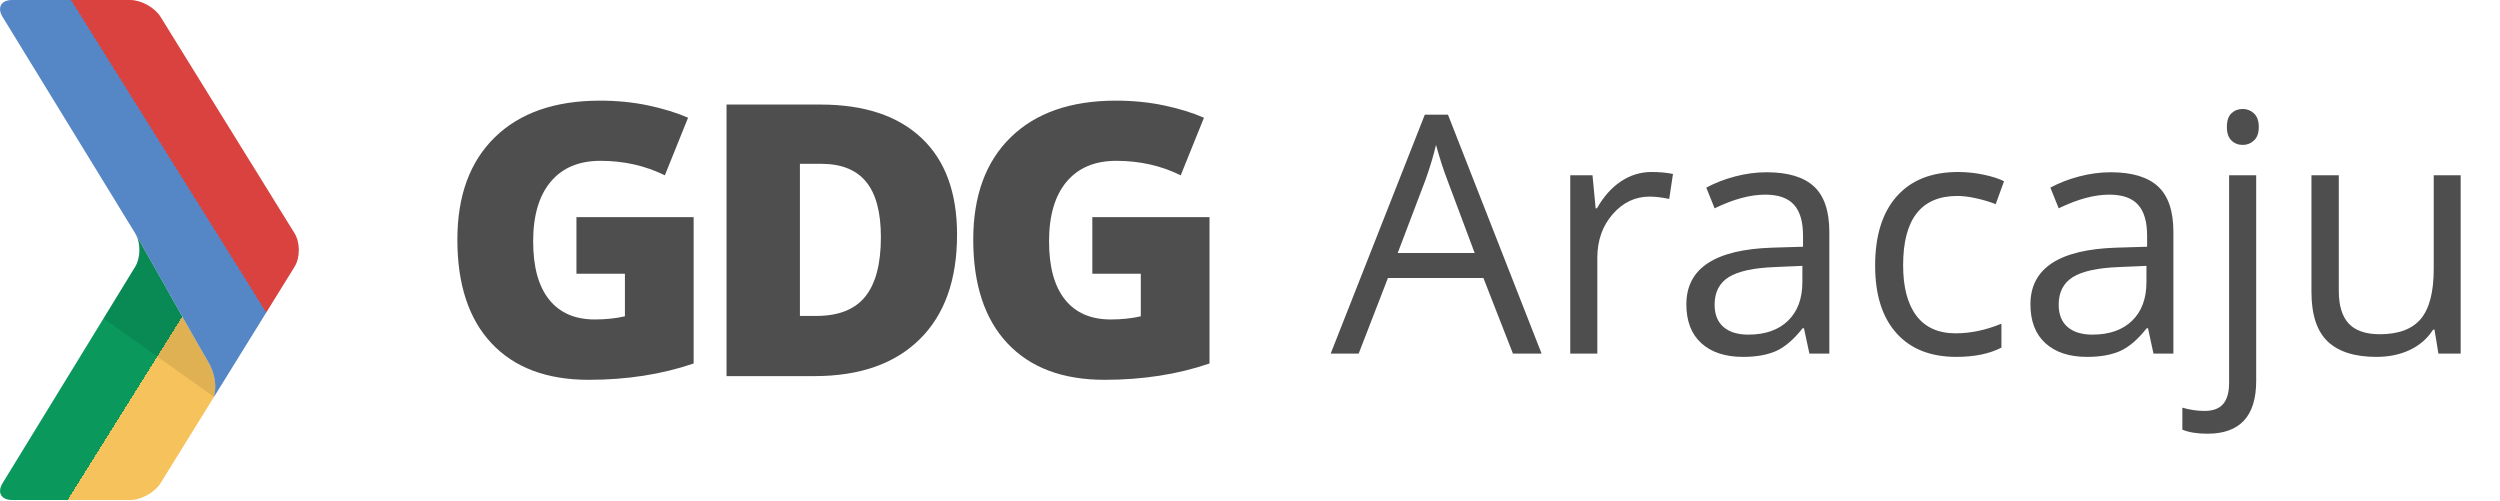
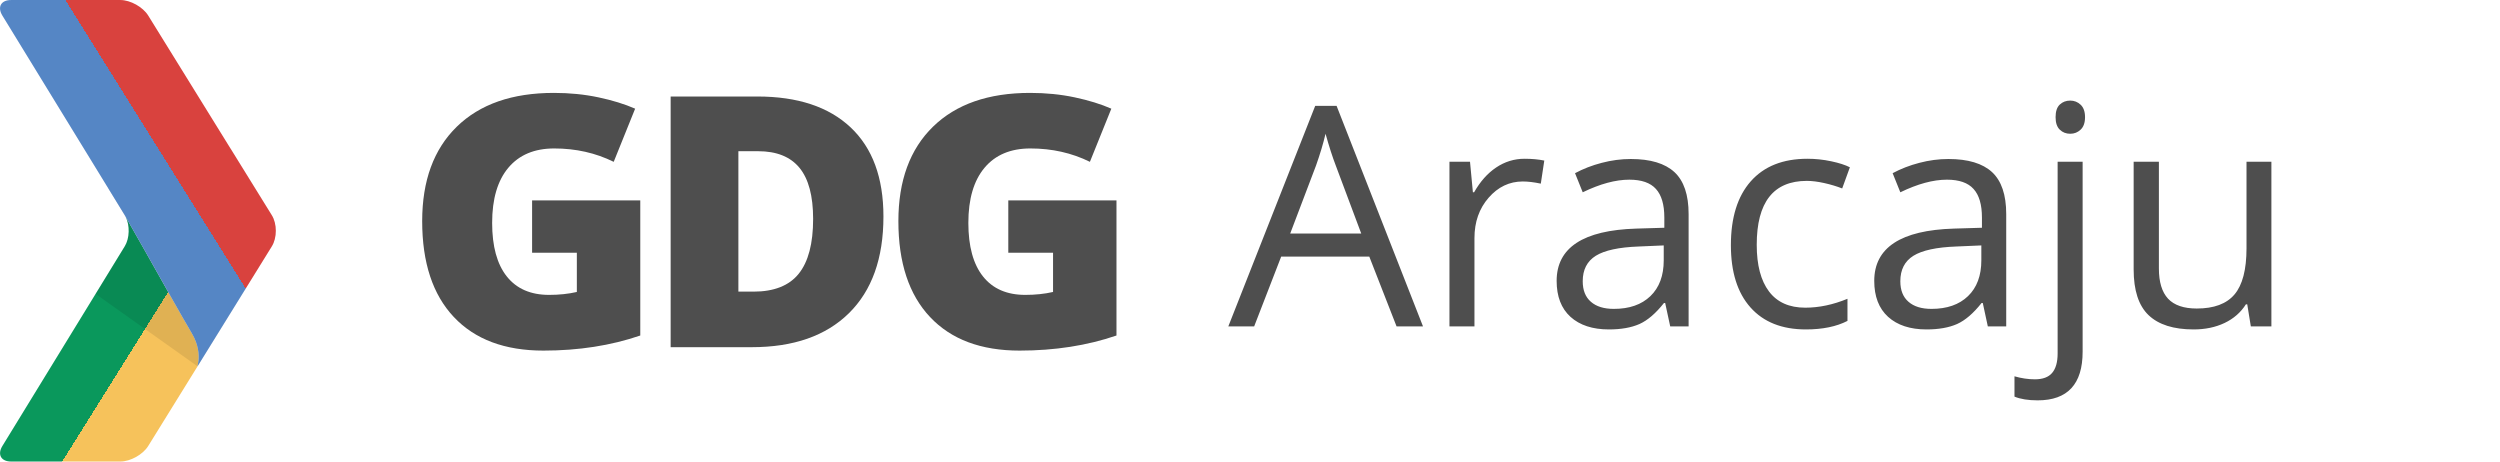
- <svg xmlns="http://www.w3.org/2000/svg" version="1.1" id="svg2" x="0px" y="0px" width="300" height="60" viewBox="251.092 496.181 300 60" enable-background="new 251.092 496.181 241.911 60" xml:space="preserve">
+ <svg xmlns="http://www.w3.org/2000/svg" version="1.1" id="svg2" x="0px" y="0px" width="325" height="60" viewBox="251.092 496.181 325 60" enable-background="new 251.092 496.181 241.911 60" xml:space="preserve">
  <defs id="defs71">
				
				
				
				
			</defs>
  <g id="layer1">
    <g id="g4264" transform="translate(-985.9043,-3367.887)">
      <g id="Layer_9">
		</g>
      <g id="Layer_10">
		</g>
      <g id="Layer_11">
		</g>
      <g id="Layer_11_copy">
		</g>
      <g id="Layer_8_copy">
		</g>
      <g id="Layer_18">
		</g>
      <g id="Layer_19">
		</g>
      <g id="Layer_13">
		</g>
      <g id="Layer_15">
		</g>
      <g id="Layer_24">
        <g id="g4210">
          <path id="path4212" d="m 1249.415,3902.277 -12.117,19.772 c -0.681,1.11 -0.172,2.019 1.131,2.019 h 14.209 c 1.302,0 2.929,-0.906 3.615,-2.013 l 6.416,-10.365 -13.254,-9.413 0,0 z" style="fill:none" />
          <path id="path4214" d="m 1267.028,3883.49 -10.774,-17.406 c -0.686,-1.107 -2.312,-2.014 -3.615,-2.014 l -14.21,0 c -1.303,0 -1.811,0.909 -1.13,2.019 l 13.796,22.511 7.755,-10.919 8.178,5.809 0,0 z" style="fill:none" />
        </g>
        <linearGradient id="path4221_1_" gradientUnits="userSpaceOnUse" x1="2465.913" y1="241.468" x2="2481.401" y2="231.79" gradientTransform="matrix(1,0,0,-1,-1221.895,4148.649)">
          <stop offset="0.54" style="stop-color:#0A985C" id="stop19" />
          <stop offset="0.54" style="stop-color:#F6C25B" id="stop21" />
        </linearGradient>
        <path id="path4221" d="m 1261.928,3907.385 c -1.179,-1.983 -4.039,-7.077 -6.177,-10.872 l -2.412,-4.248 c 0.555,1.118 0.515,2.779 -0.122,3.819 l -15.911,25.963 c -0.68,1.109 -0.172,2.02 1.132,2.02 h 14.207 c 1.303,0 2.93,-0.907 3.615,-2.014 l 6.427,-10.378 c -0.137,0.188 0.759,-1.74 -0.759,-4.29 l 0,0 z" style="fill:url(#path4221_1_)" />
        <g id="g4223">
          <path id="path4225" d="m 1249.422,3902.275 -12.116,19.773 c -0.68,1.109 -0.171,2.02 1.132,2.02 h 14.208 c 1.303,0 2.929,-0.907 3.615,-2.014 l 6.419,-10.366 -13.258,-9.413 0,0 z" style="fill:none" />
          <path id="path4227" d="m 1267.036,3883.487 -10.776,-17.406 c -0.683,-1.108 -2.311,-2.013 -3.613,-2.013 h -14.209 c -1.304,0 -1.812,0.909 -1.132,2.02 l 13.797,22.513 7.757,-10.921 8.176,5.807 0,0 z" style="fill:none" />
          <path id="path4229" enable-background="new    " d="m 1272.339,3896.083 c 0.688,-1.108 0.688,-2.922 0,-4.03 l -5.304,-8.567 -8.177,-5.808 -7.757,10.921 2.114,3.448 c 0.681,1.11 0.681,2.928 0,4.038 l -3.795,6.19 13.257,9.413 9.66,-15.605 0,0 z" style="opacity:0.09;fill:#010101" />
        </g>
        <linearGradient id="path4236_1_" gradientUnits="userSpaceOnUse" x1="2470.382" y1="259.66" x2="2486.265" y2="269.585" gradientTransform="matrix(1,0,0,-1,-1221.895,4148.649)">
          <stop offset="0.57" style="stop-color:#5586C5" id="stop29" />
          <stop offset="0.57" style="stop-color:#D9423E" id="stop31" />
        </linearGradient>
        <path id="path4236" d="m 1272.336,3892.058 -16.076,-25.973 c -0.685,-1.108 -2.313,-2.014 -3.615,-2.014 h -14.212 c -1.302,0 -1.81,0.908 -1.13,2.02 l 15.911,25.961 2.536,4.462 c 2.138,3.794 4.998,8.888 6.177,10.872 1.775,2.985 0.247,5.115 0.935,4.006 l 9.474,-15.304 c 0.686,-1.109 0.686,-2.92 0,-4.03 z m -19.103,0.024 c 0.016,0.027 0.036,0.057 0.057,0.094 l 0,0 c 0,0 0,0 0,0.01 -0.022,-0.039 -0.043,-0.072 -0.061,-0.101 z m 1.134,1.979 c 0.053,0.096 0.11,0.196 0.168,0.296 -0.058,-0.1 -0.114,-0.2 -0.168,-0.296 z m -0.014,-0.036 c 0.088,0.155 0.178,0.314 0.271,0.479 -0.093,-0.166 -0.184,-0.325 -0.271,-0.479 z" style="fill:url(#path4236_1_)">
          <namedview zoom="0.087" showgrid="false" document-units="px" guide-bbox="true" pageshadow="2" window-y="-4" cx="1267.429" pageopacity="0.0" cy="885.965" window-x="-4" pagecolor="#ffffff" showguides="true" window-height="712" window-width="1280" current-layer="layer1" borderopacity="1.0" bordercolor="#666666" id="namedview34">
            <guide orientation="0,1" position="-3095.107,2723.371" id="guide5732" />
          </namedview>
        </path>
        <g enable-background="new    " id="g37">
          <path d="m 1306.167,3890.121 h 14.065 v 17.564 c -3.819,1.308 -8.017,1.961 -12.594,1.961 -5.023,0 -8.905,-1.456 -11.646,-4.368 -2.741,-2.912 -4.112,-7.066 -4.112,-12.46 0,-5.261 1.5,-9.354 4.502,-12.282 3.001,-2.927 7.207,-4.391 12.616,-4.391 2.051,0 3.986,0.193 5.807,0.58 1.821,0.387 3.407,0.877 4.759,1.471 l -2.786,6.91 c -2.348,-1.159 -4.926,-1.739 -7.734,-1.739 -2.571,0 -4.559,0.836 -5.963,2.508 -1.404,1.671 -2.106,4.061 -2.106,7.166 0,3.047 0.635,5.368 1.906,6.966 1.271,1.598 3.102,2.396 5.494,2.396 1.308,0 2.511,-0.126 3.611,-0.379 v -5.104 h -5.817 v -6.799 z" id="path39" style="fill:#4e4e4e" />
          <path d="m 1351.843,3892.217 c 0,5.439 -1.498,9.629 -4.492,12.572 -2.994,2.943 -7.203,4.413 -12.627,4.413 h -10.543 v -32.588 h 11.278 c 5.23,0 9.27,1.337 12.115,4.012 2.845,2.675 4.269,6.538 4.269,11.591 z m -9.14,0.312 c 0,-2.987 -0.59,-5.201 -1.771,-6.642 -1.181,-1.441 -2.976,-2.162 -5.383,-2.162 h -2.563 v 18.255 h 1.961 c 2.675,0 4.637,-0.776 5.885,-2.329 1.248,-1.553 1.871,-3.927 1.871,-7.122 z" id="path41" style="fill:#4e4e4e" />
          <path d="m 1368.074,3890.121 h 14.064 v 17.564 c -3.819,1.308 -8.018,1.961 -12.594,1.961 -5.022,0 -8.904,-1.456 -11.646,-4.368 -2.741,-2.912 -4.112,-7.066 -4.112,-12.46 0,-5.261 1.501,-9.354 4.503,-12.282 3.001,-2.927 7.207,-4.391 12.615,-4.391 2.051,0 3.986,0.193 5.807,0.58 1.821,0.387 3.406,0.877 4.759,1.471 l -2.786,6.91 c -2.348,-1.159 -4.926,-1.739 -7.734,-1.739 -2.571,0 -4.559,0.836 -5.963,2.508 -1.403,1.671 -2.105,4.061 -2.105,7.166 0,3.047 0.635,5.368 1.905,6.966 1.27,1.598 3.102,2.396 5.494,2.396 1.308,0 2.511,-0.126 3.611,-0.379 v -5.104 h -5.817 v -6.799 z" id="path43" style="fill:#4e4e4e" />
        </g>
        <g id="g45">
			</g>
        <text xml:space="preserve" style="font-size:40px;font-style:normal;font-variant:normal;font-weight:normal;font-stretch:normal;line-height:125%;letter-spacing:0px;word-spacing:0px;fill:#4e4e4e;fill-opacity:1;stroke:none;font-family:Open Sans;-inkscape-font-specification:Open Sans" x="1396.674" y="3906.503" id="text3027">
          <tspan id="tspan3029" x="1396.674" y="3906.503">Aracaju</tspan>
        </text>
      </g>
      <g id="Layer_25">
		</g>
      <g id="Layer_26">
		</g>
      <g id="Layer_27">
		</g>
      <g id="Layer_28">
		</g>
      <g id="Layer_29">
		</g>
      <g id="Layer_30">
		</g>
      <g id="Layer_31">
		</g>
      <g id="Layer_32">
		</g>
      <g id="Layer_33">
		</g>
      <g id="Layer_34">
		</g>
      <g id="Layer_36">
		</g>
      <g id="Layer_35">
		</g>
    </g>
  </g>
</svg>
